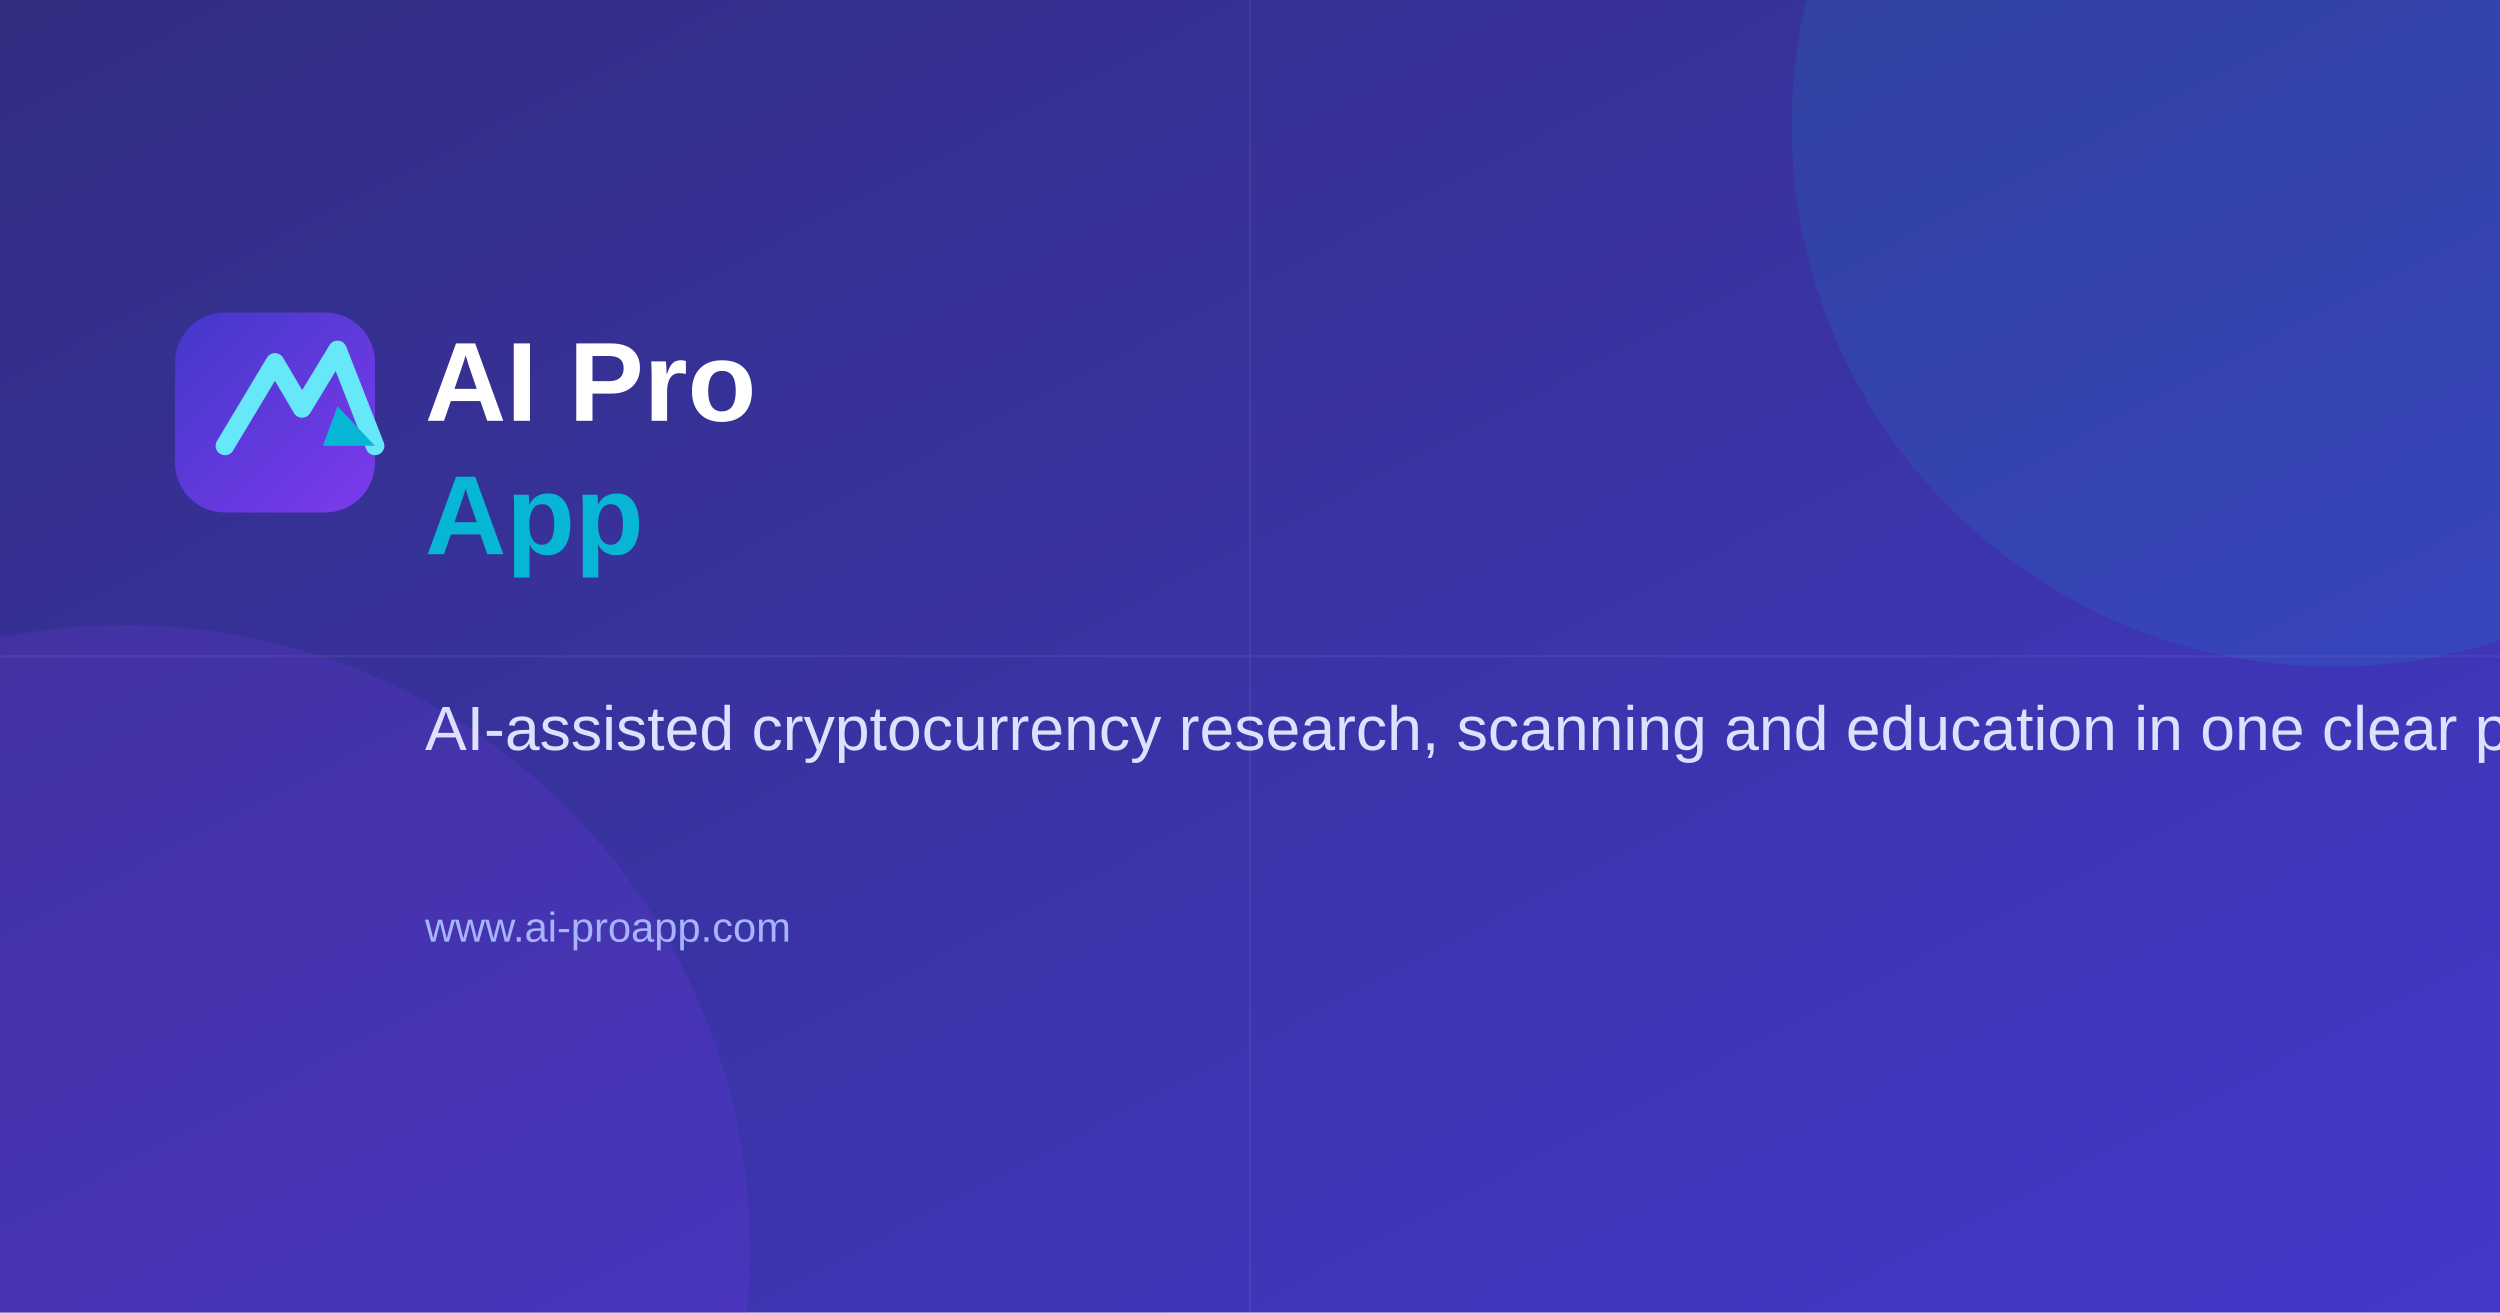
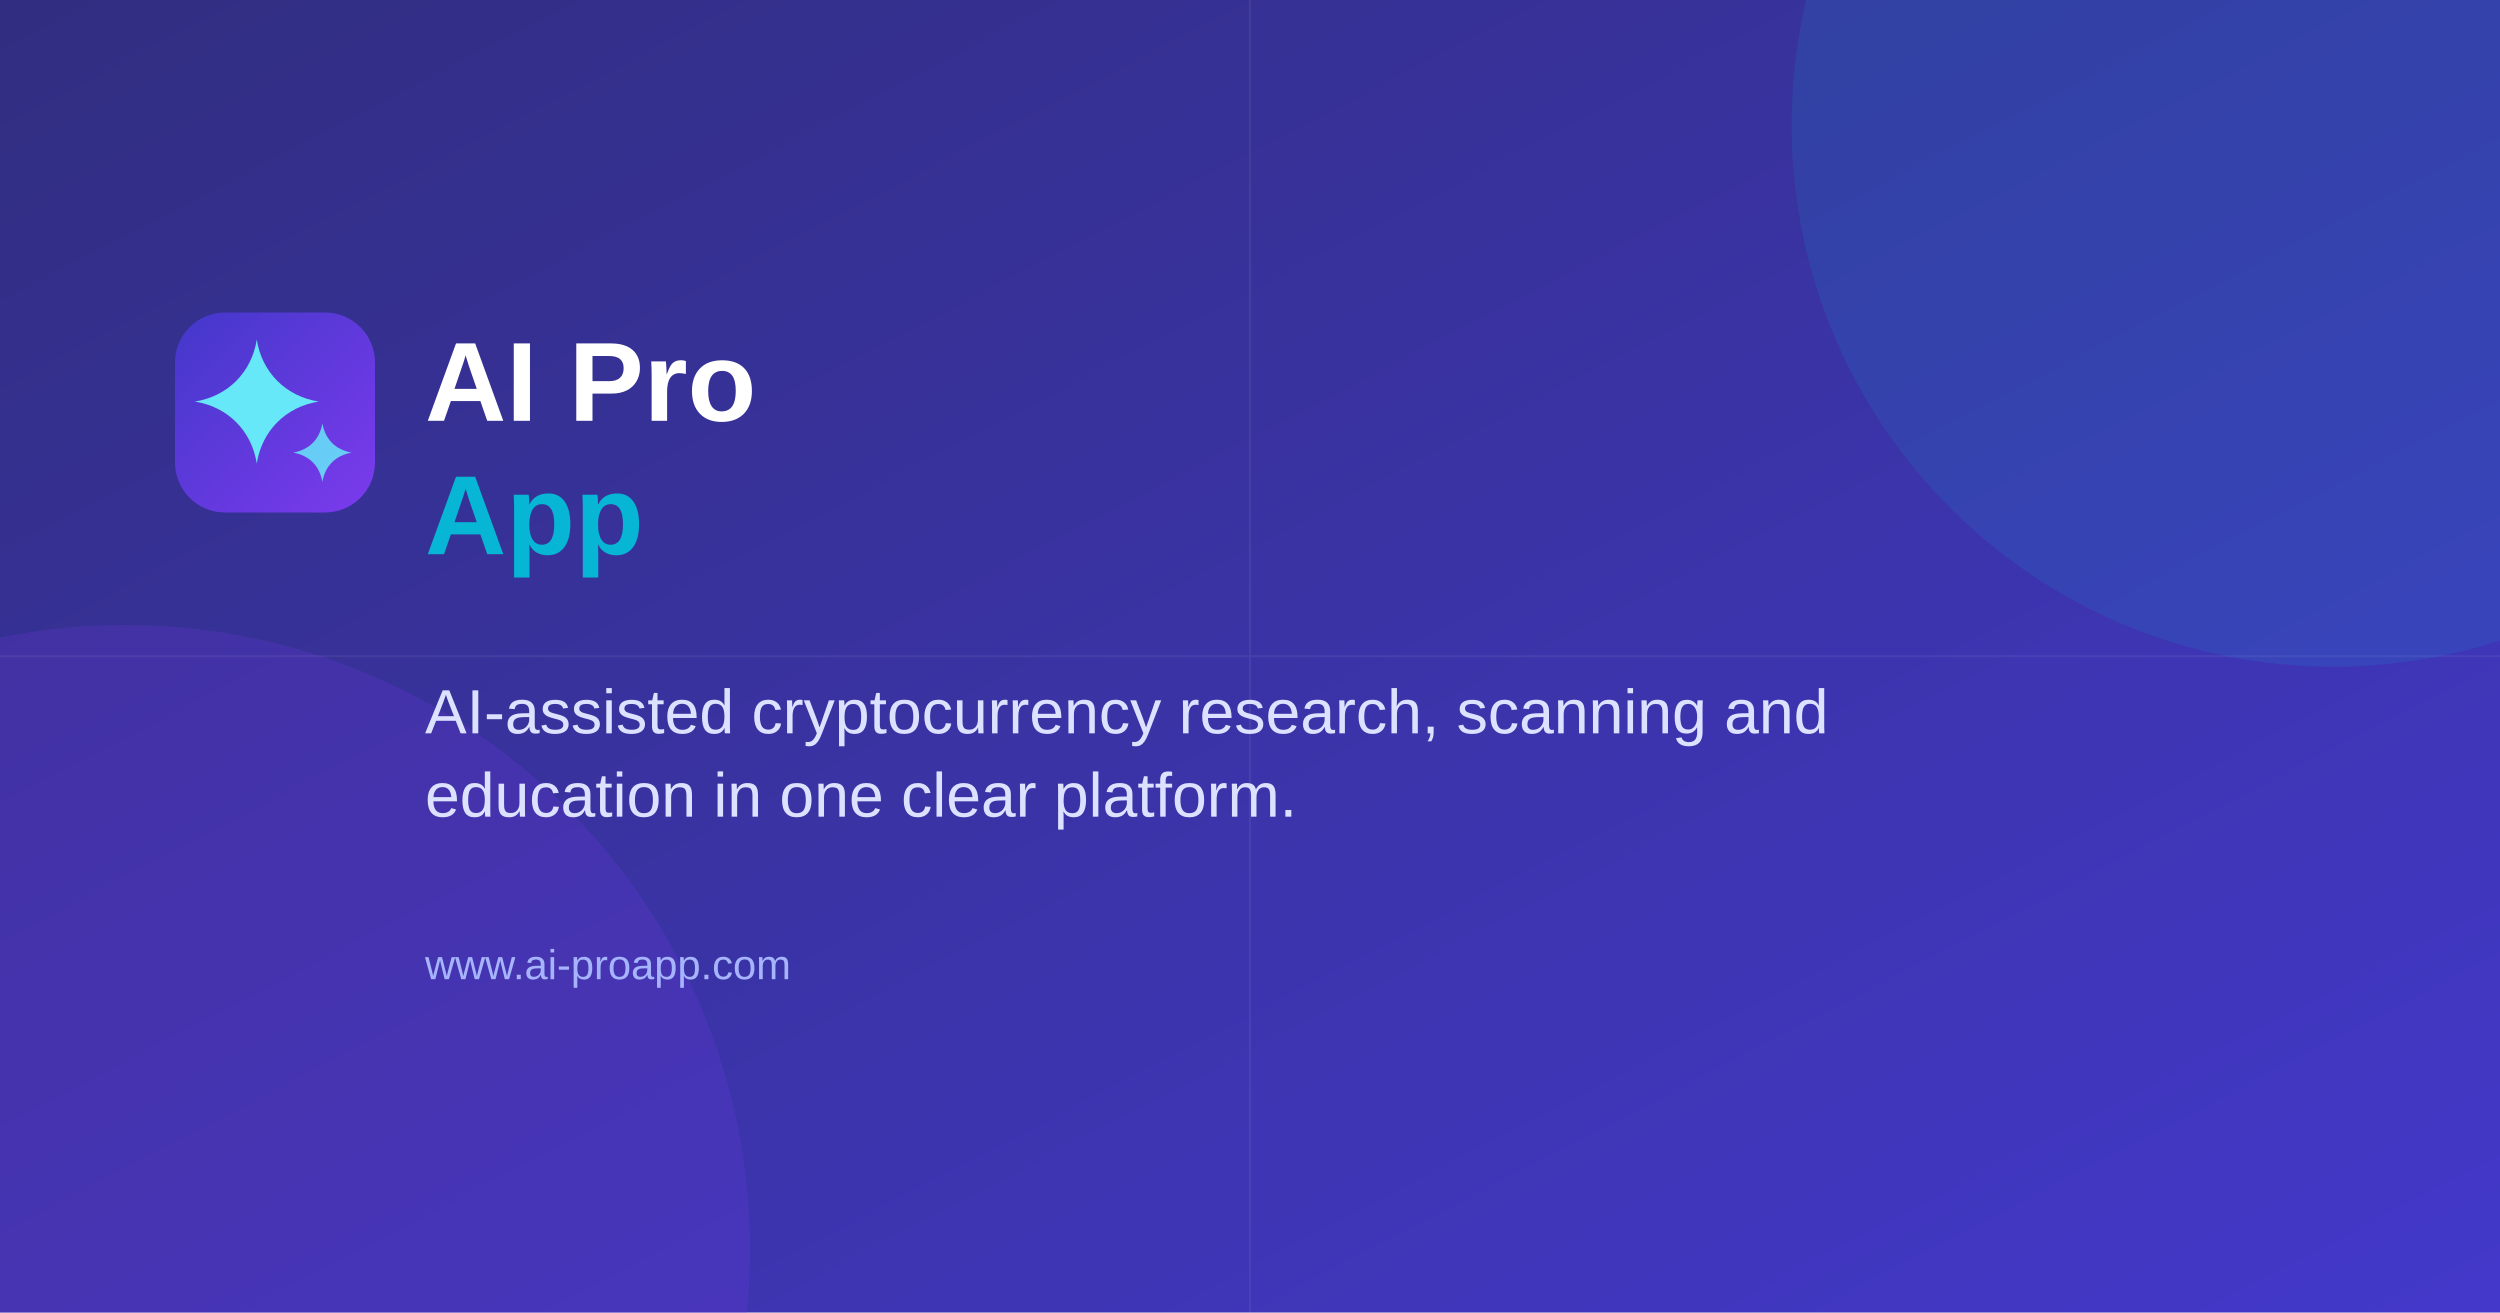
<svg xmlns="http://www.w3.org/2000/svg" width="1200" height="630" viewBox="0 0 1200 630" role="img" aria-labelledby="t d">
  <defs>
    <linearGradient id="bg" x1="0" y1="0" x2="1" y2="1">
      <stop offset="0" stop-color="#312E81" />
      <stop offset="1" stop-color="#4338CA" />
    </linearGradient>
    <linearGradient id="mark" x1="0" y1="0" x2="1" y2="1">
      <stop offset="0" stop-color="#4338CA" />
      <stop offset="1" stop-color="#7C3AED" />
    </linearGradient>
  </defs>
  <rect width="1200" height="630" fill="url(#bg)" />
  <circle cx="1120" cy="60" r="260" fill="#06B6D4" opacity="0.12" />
  <circle cx="60" cy="600" r="300" fill="#7C3AED" opacity="0.18" />
  <g opacity="0.06" stroke="#ffffff">
    <line x1="0" y1="315" x2="1200" y2="315" stroke-width="1" />
    <line x1="600" y1="0" x2="600" y2="630" stroke-width="1" />
  </g>
  <rect x="84" y="150" width="96" height="96" rx="24" fill="url(#mark)" />
-   <path d="M108 214 L132 174 L145 196 L162 168 L180 214" fill="none" stroke="#67E8F9" stroke-width="9" stroke-linecap="round" stroke-linejoin="round" />
-   <path d="M162 195 L180 214 L155 214 Z" fill="#06B6D4" />
+   <g transform="translate(90 156) scale(3.5)" fill="#67E8F9">
+     <path d="M9.5 2c.7 4.5 4 7.8 8.5 8.5-4.5.7-7.8 4-8.5 8.5C8.8 14.5 5.5 11.2 1 10.5 5.5 9.8 8.8 6.5 9.5 2Z" />
+     <path d="M18.5 13.5c.4 2.2 1.8 3.6 4 4-2.2.4-3.6 1.8-4 4-.4-2.2-1.8-3.6-4-4 2.2-.4 3.6-1.8 4-4Z" opacity="0.85" />
+   </g>
  <text x="204" y="202" font-family="Arial, Helvetica, sans-serif" font-size="54" font-weight="800" fill="#FFFFFF">AI Pro</text>
  <text x="204" y="266" font-family="Arial, Helvetica, sans-serif" font-size="54" font-weight="800" fill="#06B6D4">App</text>
-   <text x="204" y="360" font-family="Arial, Helvetica, sans-serif" font-size="30" font-weight="400" fill="#DBE1FF">
-     AI-assisted cryptocurrency research, scanning and education in one clear platform.
+   <text x="204" y="352" font-family="Arial, Helvetica, sans-serif" font-size="30" font-weight="400" fill="#DBE1FF">
+     AI-assisted cryptocurrency research, scanning and
  </text>
-   <text x="204" y="452" font-family="Arial, Helvetica, sans-serif" font-size="20" fill="#A5B4FC">
+   <text x="204" y="392" font-family="Arial, Helvetica, sans-serif" font-size="30" font-weight="400" fill="#DBE1FF">
+     education in one clear platform.
+   </text>
+   <text x="204" y="470" font-family="Arial, Helvetica, sans-serif" font-size="20" fill="#A5B4FC">
    www.ai-proapp.com
  </text>
</svg>
